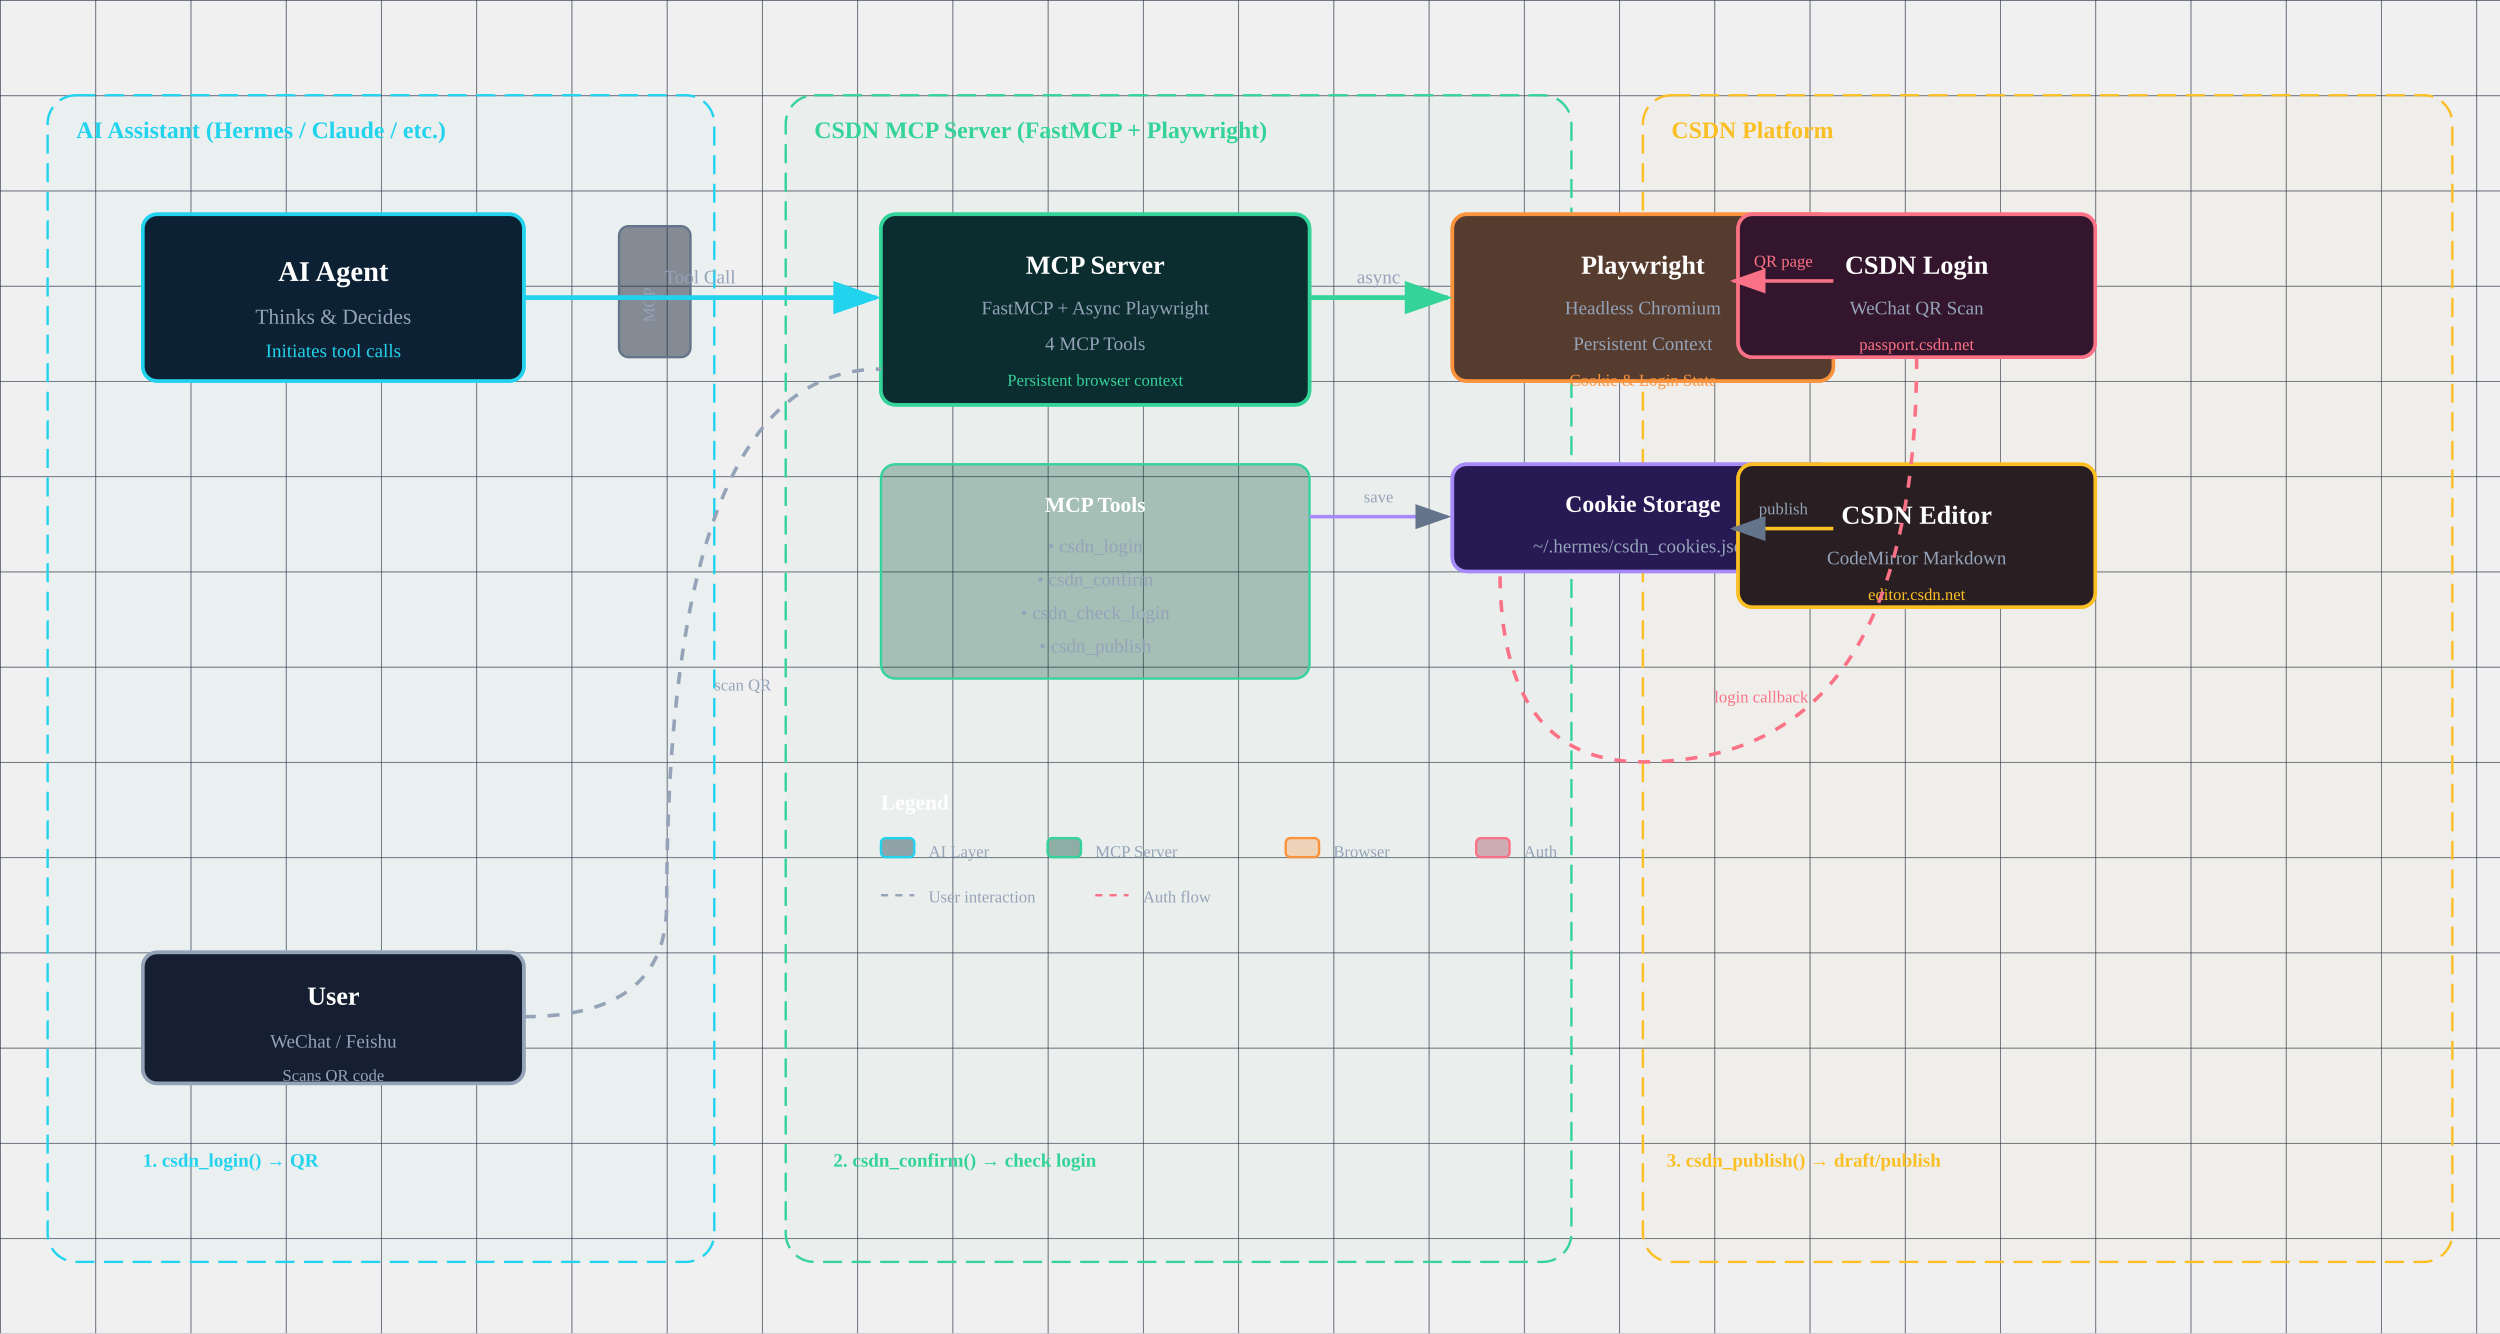
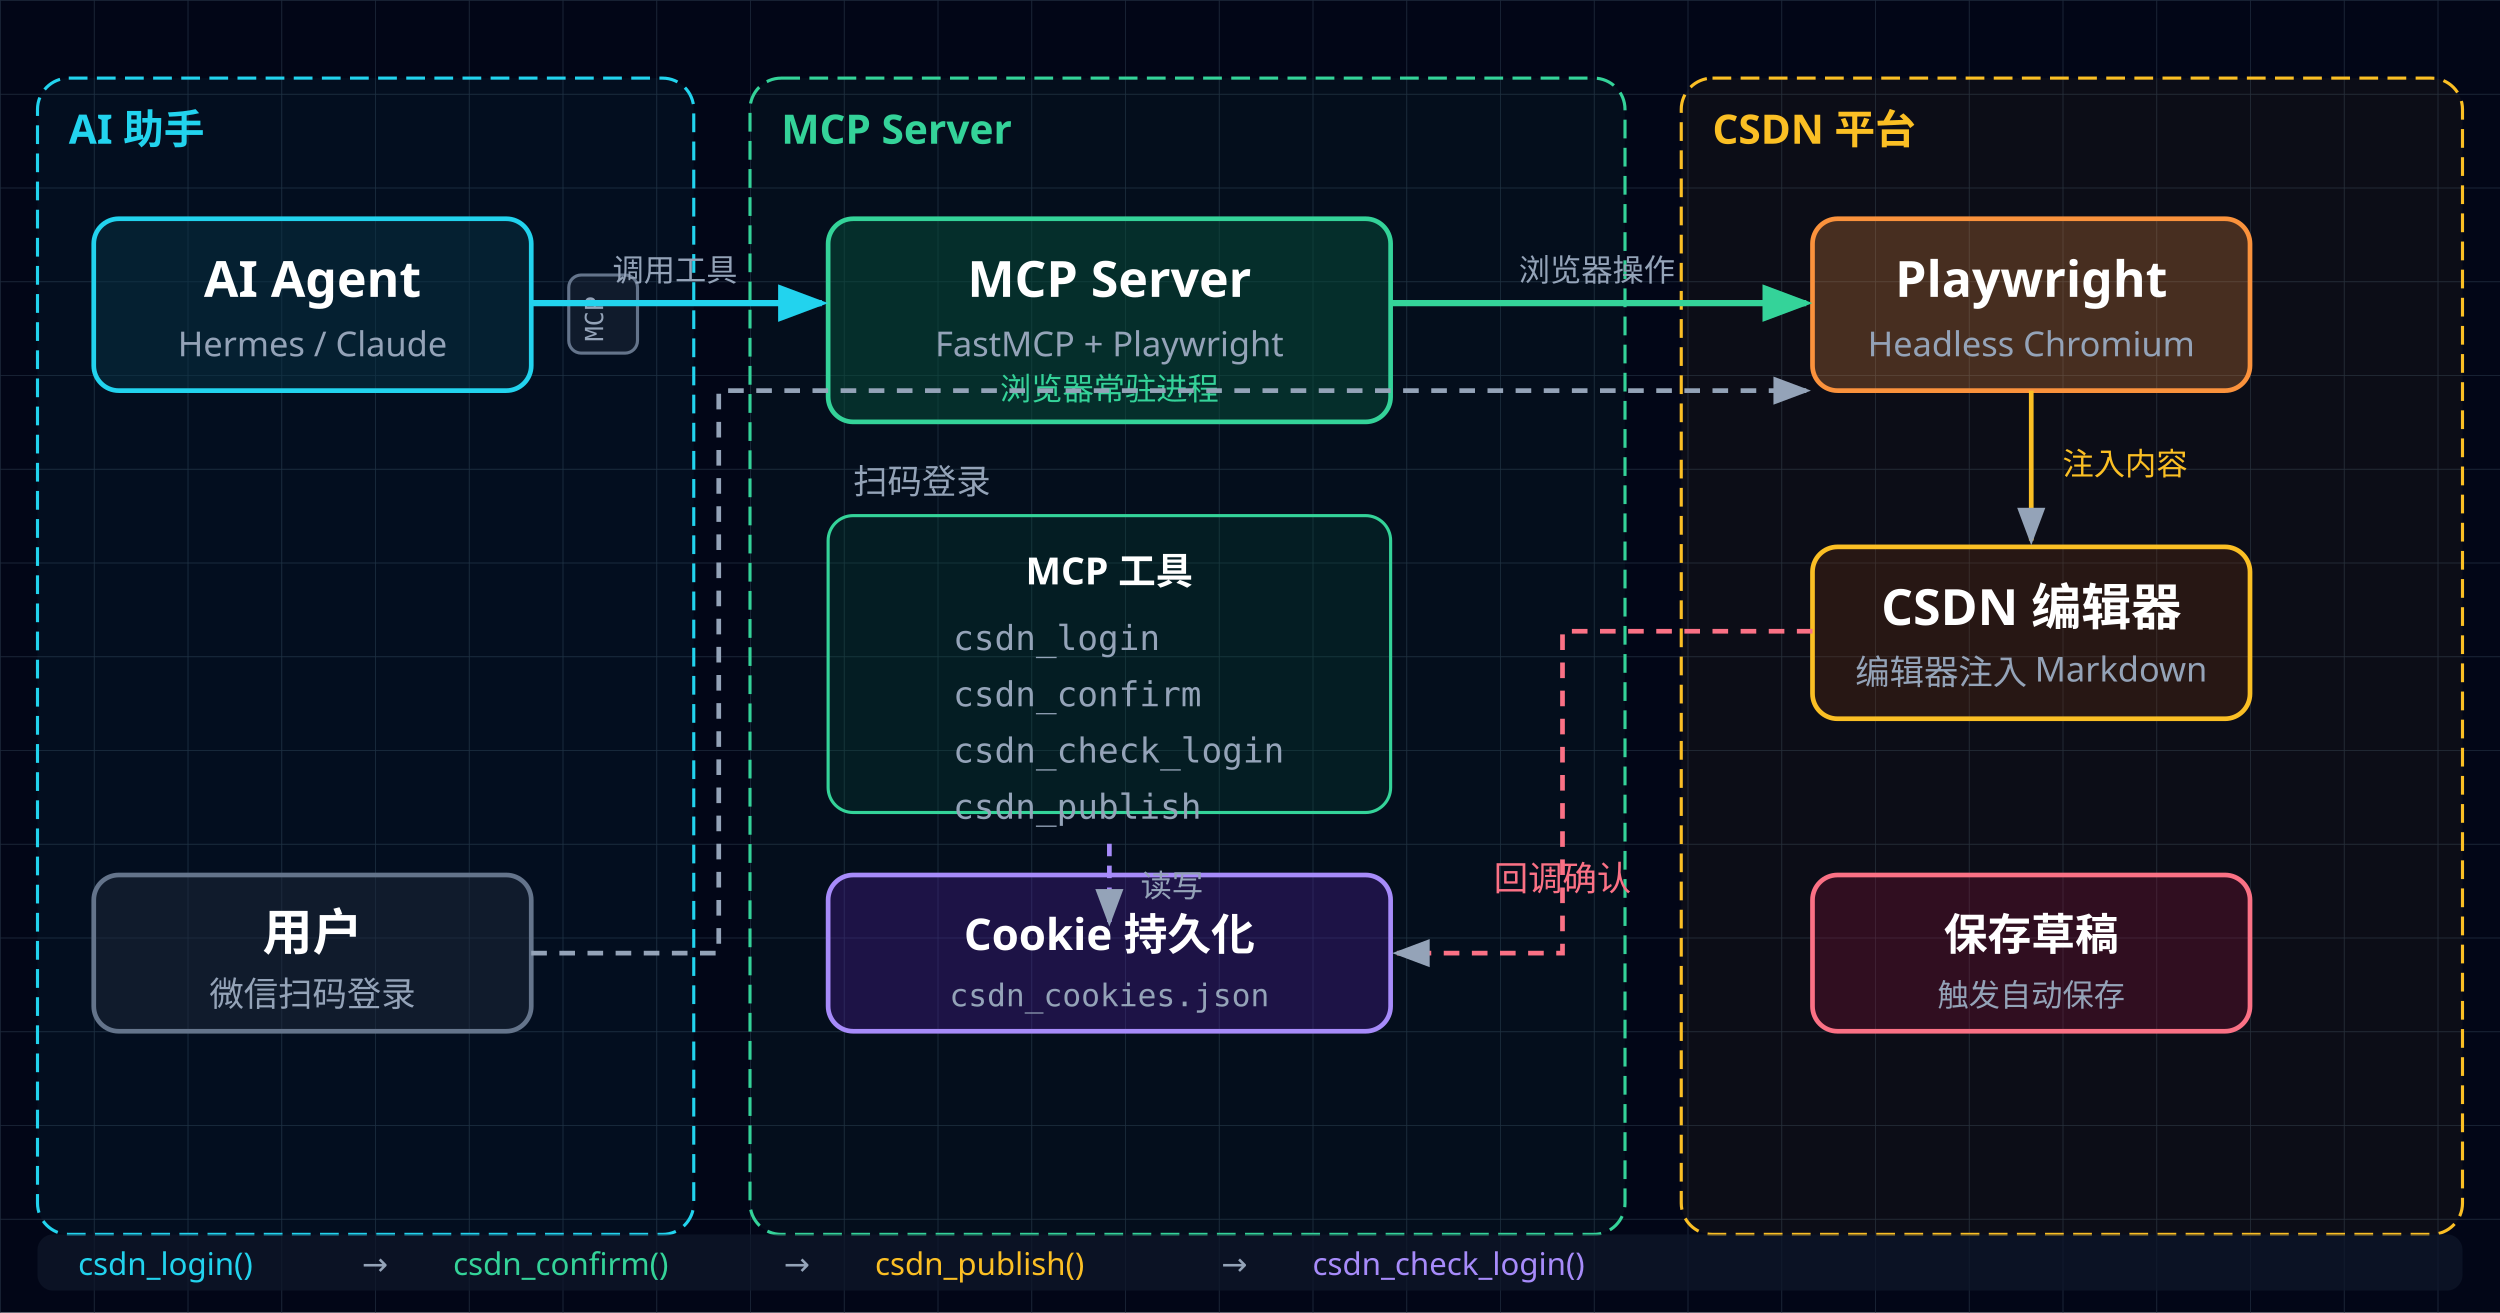
- <svg viewBox="0 0 1050 560">
+ <svg xmlns="http://www.w3.org/2000/svg" viewBox="0 0 800 420" style="background:#020617;font-family:NotoSC,'PingFang SC','Microsoft YaHei',sans-serif">
  <defs>
-     <marker id="arrowhead" markerWidth="10" markerHeight="7" refX="9" refY="3.5" orient="auto">
-       <polygon points="0 0, 10 3.5, 0 7" fill="#64748b" />
+     <marker id="a" markerWidth="8" markerHeight="6" refX="7" refY="3" orient="auto">
+       <polygon points="0 0,8 3,0 6" fill="#94a3b8" />
    </marker>
-     <marker id="arrow-cyan" markerWidth="10" markerHeight="7" refX="9" refY="3.5" orient="auto">
-       <polygon points="0 0, 10 3.5, 0 7" fill="#22d3ee" />
+     <marker id="ac" markerWidth="8" markerHeight="6" refX="7" refY="3" orient="auto">
+       <polygon points="0 0,8 3,0 6" fill="#22d3ee" />
    </marker>
-     <marker id="arrow-emerald" markerWidth="10" markerHeight="7" refX="9" refY="3.5" orient="auto">
-       <polygon points="0 0, 10 3.5, 0 7" fill="#34d399" />
+     <marker id="ag" markerWidth="8" markerHeight="6" refX="7" refY="3" orient="auto">
+       <polygon points="0 0,8 3,0 6" fill="#34d399" />
    </marker>
-     <marker id="arrow-rose" markerWidth="10" markerHeight="7" refX="9" refY="3.5" orient="auto">
-       <polygon points="0 0, 10 3.5, 0 7" fill="#fb7185" />
-     </marker>
-     <pattern id="grid" width="40" height="40" patternUnits="userSpaceOnUse">
-       <path d="M 40 0 L 0 0 0 40" fill="none" stroke="#1e293b" stroke-width="0.5" />
+     <pattern id="g" width="30" height="30" patternUnits="userSpaceOnUse">
+       <path d="M30 0L0 0 0 30" fill="none" stroke="#1e293b" stroke-width=".5" />
    </pattern>
  </defs>
-   <rect width="100%" height="100%" fill="url(#grid)" />
-   <rect x="20" y="40" width="280" height="490" rx="12" fill="rgba(34, 211, 238, 0.03)" stroke="#22d3ee" stroke-width="1" stroke-dasharray="8,4" />
-   <text x="32" y="58" fill="#22d3ee" font-size="10" font-weight="600">AI Assistant (Hermes / Claude / etc.)</text>
-   <rect x="330" y="40" width="330" height="490" rx="12" fill="rgba(52, 211, 153, 0.03)" stroke="#34d399" stroke-width="1" stroke-dasharray="8,4" />
-   <text x="342" y="58" fill="#34d399" font-size="10" font-weight="600">CSDN MCP Server (FastMCP + Playwright)</text>
-   <rect x="690" y="40" width="340" height="490" rx="12" fill="rgba(251, 191, 36, 0.03)" stroke="#fbbf24" stroke-width="1" stroke-dasharray="8,4" />
-   <text x="702" y="58" fill="#fbbf24" font-size="10" font-weight="600">CSDN Platform</text>
-   <rect x="60" y="90" width="160" height="70" rx="6" fill="rgba(8, 51, 68, 0.4)" stroke="#22d3ee" stroke-width="1.5" />
-   <rect x="60" y="90" width="160" height="70" rx="6" fill="#0f172a" />
-   <rect x="60" y="90" width="160" height="70" rx="6" fill="rgba(8, 51, 68, 0.4)" stroke="#22d3ee" stroke-width="1.5" />
-   <text x="140" y="118" fill="white" font-size="12" font-weight="600" text-anchor="middle">AI Agent</text>
-   <text x="140" y="136" fill="#94a3b8" font-size="9" text-anchor="middle">Thinks &amp; Decides</text>
-   <text x="140" y="150" fill="#22d3ee" font-size="8" text-anchor="middle">Initiates tool calls</text>
-   <rect x="260" y="95" width="30" height="55" rx="4" fill="rgba(30, 41, 59, 0.5)" stroke="#64748b" stroke-width="1" />
-   <text x="275" y="128" fill="#94a3b8" font-size="7" text-anchor="middle" transform="rotate(-90, 275, 128)">MCP</text>
-   <rect x="370" y="90" width="180" height="80" rx="6" fill="rgba(6, 78, 59, 0.4)" stroke="#34d399" stroke-width="1.5" />
-   <rect x="370" y="90" width="180" height="80" rx="6" fill="#0f172a" />
-   <rect x="370" y="90" width="180" height="80" rx="6" fill="rgba(6, 78, 59, 0.4)" stroke="#34d399" stroke-width="1.5" />
-   <text x="460" y="115" fill="white" font-size="11" font-weight="600" text-anchor="middle">MCP Server</text>
-   <text x="460" y="132" fill="#94a3b8" font-size="8" text-anchor="middle">FastMCP + Async Playwright</text>
-   <text x="460" y="147" fill="#94a3b8" font-size="8" text-anchor="middle">4 MCP Tools</text>
-   <text x="460" y="162" fill="#34d399" font-size="7" text-anchor="middle">Persistent browser context</text>
-   <rect x="370" y="195" width="180" height="90" rx="6" fill="rgba(6, 78, 59, 0.3)" stroke="#34d399" stroke-width="1" />
-   <text x="460" y="215" fill="white" font-size="9" font-weight="600" text-anchor="middle">MCP Tools</text>
-   <text x="460" y="232" fill="#94a3b8" font-size="8" text-anchor="middle">• csdn_login</text>
-   <text x="460" y="246" fill="#94a3b8" font-size="8" text-anchor="middle">• csdn_confirm</text>
-   <text x="460" y="260" fill="#94a3b8" font-size="8" text-anchor="middle">• csdn_check_login</text>
-   <text x="460" y="274" fill="#94a3b8" font-size="8" text-anchor="middle">• csdn_publish</text>
-   <rect x="610" y="90" width="160" height="70" rx="6" fill="rgba(251, 146, 60, 0.3)" stroke="#fb923c" stroke-width="1.5" />
-   <rect x="610" y="90" width="160" height="70" rx="6" fill="#0f172a" />
-   <rect x="610" y="90" width="160" height="70" rx="6" fill="rgba(251, 146, 60, 0.3)" stroke="#fb923c" stroke-width="1.5" />
-   <text x="690" y="115" fill="white" font-size="11" font-weight="600" text-anchor="middle">Playwright</text>
-   <text x="690" y="132" fill="#94a3b8" font-size="8" text-anchor="middle">Headless Chromium</text>
-   <text x="690" y="147" fill="#94a3b8" font-size="8" text-anchor="middle">Persistent Context</text>
-   <text x="690" y="162" fill="#fb923c" font-size="7" text-anchor="middle">Cookie &amp; Login State</text>
-   <rect x="610" y="195" width="160" height="45" rx="6" fill="rgba(76, 29, 149, 0.4)" stroke="#a78bfa" stroke-width="1.5" />
-   <rect x="610" y="195" width="160" height="45" rx="6" fill="#0f172a" />
-   <rect x="610" y="195" width="160" height="45" rx="6" fill="rgba(76, 29, 149, 0.4)" stroke="#a78bfa" stroke-width="1.5" />
-   <text x="690" y="215" fill="white" font-size="10" font-weight="600" text-anchor="middle">Cookie Storage</text>
-   <text x="690" y="232" fill="#94a3b8" font-size="8" text-anchor="middle">~/.hermes/csdn_cookies.json</text>
-   <rect x="730" y="90" width="150" height="60" rx="6" fill="rgba(136, 19, 55, 0.3)" stroke="#fb7185" stroke-width="1.5" />
-   <rect x="730" y="90" width="150" height="60" rx="6" fill="#0f172a" />
-   <rect x="730" y="90" width="150" height="60" rx="6" fill="rgba(136, 19, 55, 0.3)" stroke="#fb7185" stroke-width="1.5" />
-   <text x="805" y="115" fill="white" font-size="11" font-weight="600" text-anchor="middle">CSDN Login</text>
-   <text x="805" y="132" fill="#94a3b8" font-size="8" text-anchor="middle">WeChat QR Scan</text>
-   <text x="805" y="147" fill="#fb7185" font-size="7" text-anchor="middle">passport.csdn.net</text>
-   <rect x="730" y="195" width="150" height="60" rx="6" fill="rgba(120, 53, 15, 0.25)" stroke="#fbbf24" stroke-width="1.5" />
-   <rect x="730" y="195" width="150" height="60" rx="6" fill="#0f172a" />
-   <rect x="730" y="195" width="150" height="60" rx="6" fill="rgba(120, 53, 15, 0.25)" stroke="#fbbf24" stroke-width="1.5" />
-   <text x="805" y="220" fill="white" font-size="11" font-weight="600" text-anchor="middle">CSDN Editor</text>
-   <text x="805" y="237" fill="#94a3b8" font-size="8" text-anchor="middle">CodeMirror Markdown</text>
-   <text x="805" y="252" fill="#fbbf24" font-size="7" text-anchor="middle">editor.csdn.net</text>
-   <rect x="60" y="400" width="160" height="55" rx="6" fill="rgba(30, 41, 59, 0.5)" stroke="#94a3b8" stroke-width="1.5" />
-   <rect x="60" y="400" width="160" height="55" rx="6" fill="#0f172a" />
-   <rect x="60" y="400" width="160" height="55" rx="6" fill="rgba(30, 41, 59, 0.5)" stroke="#94a3b8" stroke-width="1.5" />
-   <text x="140" y="422" fill="white" font-size="11" font-weight="600" text-anchor="middle">User</text>
-   <text x="140" y="440" fill="#94a3b8" font-size="8" text-anchor="middle">WeChat / Feishu</text>
-   <text x="140" y="454" fill="#94a3b8" font-size="7" text-anchor="middle">Scans QR code</text>
-   <line x1="220" y1="125" x2="368" y2="125" stroke="#22d3ee" stroke-width="2" marker-end="url(#arrow-cyan)" />
-   <text x="294" y="119" fill="#94a3b8" font-size="8" text-anchor="middle">Tool Call</text>
-   <line x1="550" y1="125" x2="608" y2="125" stroke="#34d399" stroke-width="2" marker-end="url(#arrow-emerald)" />
-   <text x="579" y="119" fill="#94a3b8" font-size="8" text-anchor="middle">async</text>
-   <line x1="770" y1="118" x2="728" y2="118" stroke="#fb7185" stroke-width="1.5" marker-end="url(#arrow-rose)" />
-   <text x="749" y="112" fill="#fb7185" font-size="7" text-anchor="middle">QR page</text>
-   <line x1="770" y1="222" x2="728" y2="222" stroke="#fbbf24" stroke-width="1.5" marker-end="url(#arrowhead)" />
-   <text x="749" y="216" fill="#94a3b8" font-size="7" text-anchor="middle">publish</text>
-   <line x1="550" y1="217" x2="608" y2="217" stroke="#a78bfa" stroke-width="1.5" marker-end="url(#arrowhead)" />
-   <text x="579" y="211" fill="#94a3b8" font-size="7" text-anchor="middle">save</text>
-   <path d="M 220 427 Q 280 427 280 380 Q 280 155 370 155" fill="none" stroke="#94a3b8" stroke-width="1.5" stroke-dasharray="5,5" />
-   <text x="300" y="290" fill="#94a3b8" font-size="7">scan QR</text>
-   <path d="M 805 150 Q 805 320 690 320 Q 630 320 630 240" fill="none" stroke="#fb7185" stroke-width="1.5" stroke-dasharray="5,5" />
-   <text x="720" y="295" fill="#fb7185" font-size="7">login callback</text>
-   <text x="60" y="490" fill="#22d3ee" font-size="8" font-weight="600">1. csdn_login() → QR</text>
-   <text x="350" y="490" fill="#34d399" font-size="8" font-weight="600">2. csdn_confirm() → check login</text>
-   <text x="700" y="490" fill="#fbbf24" font-size="8" font-weight="600">3. csdn_publish() → draft/publish</text>
-   <text x="370" y="340" fill="white" font-size="9" font-weight="600">Legend</text>
-   <rect x="370" y="352" width="14" height="8" rx="2" fill="rgba(8, 51, 68, 0.4)" stroke="#22d3ee" stroke-width="1" />
-   <text x="390" y="360" fill="#94a3b8" font-size="7">AI Layer</text>
-   <rect x="440" y="352" width="14" height="8" rx="2" fill="rgba(6, 78, 59, 0.4)" stroke="#34d399" stroke-width="1" />
-   <text x="460" y="360" fill="#94a3b8" font-size="7">MCP Server</text>
-   <rect x="540" y="352" width="14" height="8" rx="2" fill="rgba(251, 146, 60, 0.3)" stroke="#fb923c" stroke-width="1" />
-   <text x="560" y="360" fill="#94a3b8" font-size="7">Browser</text>
-   <rect x="620" y="352" width="14" height="8" rx="2" fill="rgba(136, 19, 55, 0.3)" stroke="#fb7185" stroke-width="1" />
-   <text x="640" y="360" fill="#94a3b8" font-size="7">Auth</text>
-   <line x1="370" y1="376" x2="384" y2="376" stroke="#94a3b8" stroke-width="1" stroke-dasharray="3,3" />
-   <text x="390" y="379" fill="#94a3b8" font-size="7">User interaction</text>
-   <line x1="460" y1="376" x2="474" y2="376" stroke="#fb7185" stroke-width="1" stroke-dasharray="3,3" />
-   <text x="480" y="379" fill="#94a3b8" font-size="7">Auth flow</text>
+   <rect width="800" height="420" fill="#020617" />
+   <rect width="800" height="420" fill="url(#g)" />
+   <rect x="12" y="25" width="210" height="370" rx="10" fill="rgba(34,211,238,.04)" stroke="#22d3ee" stroke-width="1" stroke-dasharray="6,3" />
+   <text x="22" y="46" fill="#22d3ee" font-size="13" font-weight="700">AI 助手</text>
+   <rect x="240" y="25" width="280" height="370" rx="10" fill="rgba(52,211,153,.04)" stroke="#34d399" stroke-width="1" stroke-dasharray="6,3" />
+   <text x="250" y="46" fill="#34d399" font-size="13" font-weight="700">MCP Server</text>
+   <rect x="538" y="25" width="250" height="370" rx="10" fill="rgba(251,191,36,.04)" stroke="#fbbf24" stroke-width="1" stroke-dasharray="6,3" />
+   <text x="548" y="46" fill="#fbbf24" font-size="13" font-weight="700">CSDN 平台</text>
+   <rect x="30" y="70" width="140" height="55" rx="8" fill="rgba(8,51,68,.5)" stroke="#22d3ee" stroke-width="1.5" />
+   <text x="100" y="95" fill="#fff" font-size="16" font-weight="700" text-anchor="middle">AI Agent</text>
+   <text x="100" y="114" fill="#94a3b8" font-size="11" text-anchor="middle">Hermes / Claude</text>
+   <rect x="30" y="280" width="140" height="50" rx="8" fill="rgba(30,41,59,.5)" stroke="#64748b" stroke-width="1.5" />
+   <text x="100" y="304" fill="#fff" font-size="16" font-weight="700" text-anchor="middle">用户</text>
+   <text x="100" y="322" fill="#94a3b8" font-size="11" text-anchor="middle">微信扫码登录</text>
+   <rect x="182" y="88" width="22" height="25" rx="4" fill="rgba(30,41,59,.5)" stroke="#64748b" stroke-width="1" />
+   <text x="193" y="102" fill="#94a3b8" font-size="8" text-anchor="middle" transform="rotate(-90,193,102)" font-family="monospace">MCP</text>
+   <rect x="265" y="70" width="180" height="65" rx="8" fill="rgba(6,78,59,.5)" stroke="#34d399" stroke-width="1.5" />
+   <text x="355" y="95" fill="#fff" font-size="16" font-weight="700" text-anchor="middle">MCP Server</text>
+   <text x="355" y="114" fill="#94a3b8" font-size="11" text-anchor="middle">FastMCP + Playwright</text>
+   <text x="355" y="128" fill="#34d399" font-size="10" text-anchor="middle">浏览器常驻进程</text>
+   <rect x="265" y="165" width="180" height="95" rx="8" fill="rgba(6,78,59,.25)" stroke="#34d399" stroke-width="1" />
+   <text x="355" y="187" fill="#fff" font-size="12" font-weight="700" text-anchor="middle">MCP 工具</text>
+   <text x="305" y="208" fill="#94a3b8" font-size="11" font-family="monospace">csdn_login</text>
+   <text x="305" y="226" fill="#94a3b8" font-size="11" font-family="monospace">csdn_confirm</text>
+   <text x="305" y="244" fill="#94a3b8" font-size="11" font-family="monospace">csdn_check_login</text>
+   <text x="305" y="262" fill="#94a3b8" font-size="11" font-family="monospace">csdn_publish</text>
+   <rect x="265" y="280" width="180" height="50" rx="8" fill="rgba(76,29,149,.35)" stroke="#a78bfa" stroke-width="1.5" />
+   <text x="355" y="304" fill="#fff" font-size="14" font-weight="700" text-anchor="middle">Cookie 持久化</text>
+   <text x="355" y="322" fill="#94a3b8" font-size="10" text-anchor="middle" font-family="monospace">csdn_cookies.json</text>
+   <rect x="580" y="70" width="140" height="55" rx="8" fill="rgba(251,146,60,.25)" stroke="#fb923c" stroke-width="1.5" />
+   <text x="650" y="95" fill="#fff" font-size="16" font-weight="700" text-anchor="middle">Playwright</text>
+   <text x="650" y="114" fill="#94a3b8" font-size="11" text-anchor="middle">Headless Chromium</text>
+   <rect x="580" y="175" width="140" height="55" rx="8" fill="rgba(120,53,15,.25)" stroke="#fbbf24" stroke-width="1.5" />
+   <text x="650" y="200" fill="#fff" font-size="16" font-weight="700" text-anchor="middle">CSDN 编辑器</text>
+   <text x="650" y="219" fill="#94a3b8" font-size="11" text-anchor="middle">编辑器注入 Markdown</text>
+   <rect x="580" y="280" width="140" height="50" rx="8" fill="rgba(136,19,55,.3)" stroke="#fb7185" stroke-width="1.5" />
+   <text x="650" y="304" fill="#fff" font-size="14" font-weight="700" text-anchor="middle">保存草稿</text>
+   <text x="650" y="322" fill="#94a3b8" font-size="10" text-anchor="middle">触发自动保存</text>
+   <line x1="170" y1="97" x2="263" y2="97" stroke="#22d3ee" stroke-width="2" marker-end="url(#ac)" />
+   <text x="216" y="90" fill="#94a3b8" font-size="10" text-anchor="middle">调用工具</text>
+   <line x1="445" y1="97" x2="578" y2="97" stroke="#34d399" stroke-width="2" marker-end="url(#ag)" />
+   <text x="511" y="90" fill="#94a3b8" font-size="10" text-anchor="middle">浏览器操作</text>
+   <line x1="650" y1="125" x2="650" y2="173" stroke="#fbbf24" stroke-width="1.5" marker-end="url(#a)" />
+   <text x="660" y="152" fill="#fbbf24" font-size="10">注入内容</text>
+   <line x1="355" y1="270" x2="355" y2="295" stroke="#a78bfa" stroke-width="1.5" stroke-dasharray="4,3" marker-end="url(#a)" />
+   <text x="365" y="287" fill="#94a3b8" font-size="10">读写</text>
+   <path d="M170 305 L230 305 L230 125 L578 125" fill="none" stroke="#94a3b8" stroke-width="1.5" stroke-dasharray="5,4" marker-end="url(#a)" />
+   <text x="295" y="158" fill="#94a3b8" font-size="11" text-anchor="middle">扫码登录</text>
+   <path d="M580 202 L500 202 L500 305 L447 305" fill="none" stroke="#fb7185" stroke-width="1.5" stroke-dasharray="5,4" marker-end="url(#a)" />
+   <text x="500" y="285" fill="#fb7185" font-size="11" text-anchor="middle">回调确认</text>
+   <rect x="12" y="395" width="776" height="18" rx="5" fill="rgba(15,23,42,.7)" />
+   <text x="25" y="408" fill="#22d3ee" font-size="10">csdn_login()</text>
+   <text x="120" y="408" fill="#94a3b8" font-size="10" text-anchor="middle">→</text>
+   <text x="145" y="408" fill="#34d399" font-size="10">csdn_confirm()</text>
+   <text x="255" y="408" fill="#94a3b8" font-size="10" text-anchor="middle">→</text>
+   <text x="280" y="408" fill="#fbbf24" font-size="10">csdn_publish()</text>
+   <text x="395" y="408" fill="#94a3b8" font-size="10" text-anchor="middle">→</text>
+   <text x="420" y="408" fill="#a78bfa" font-size="10">csdn_check_login()</text>
</svg>
